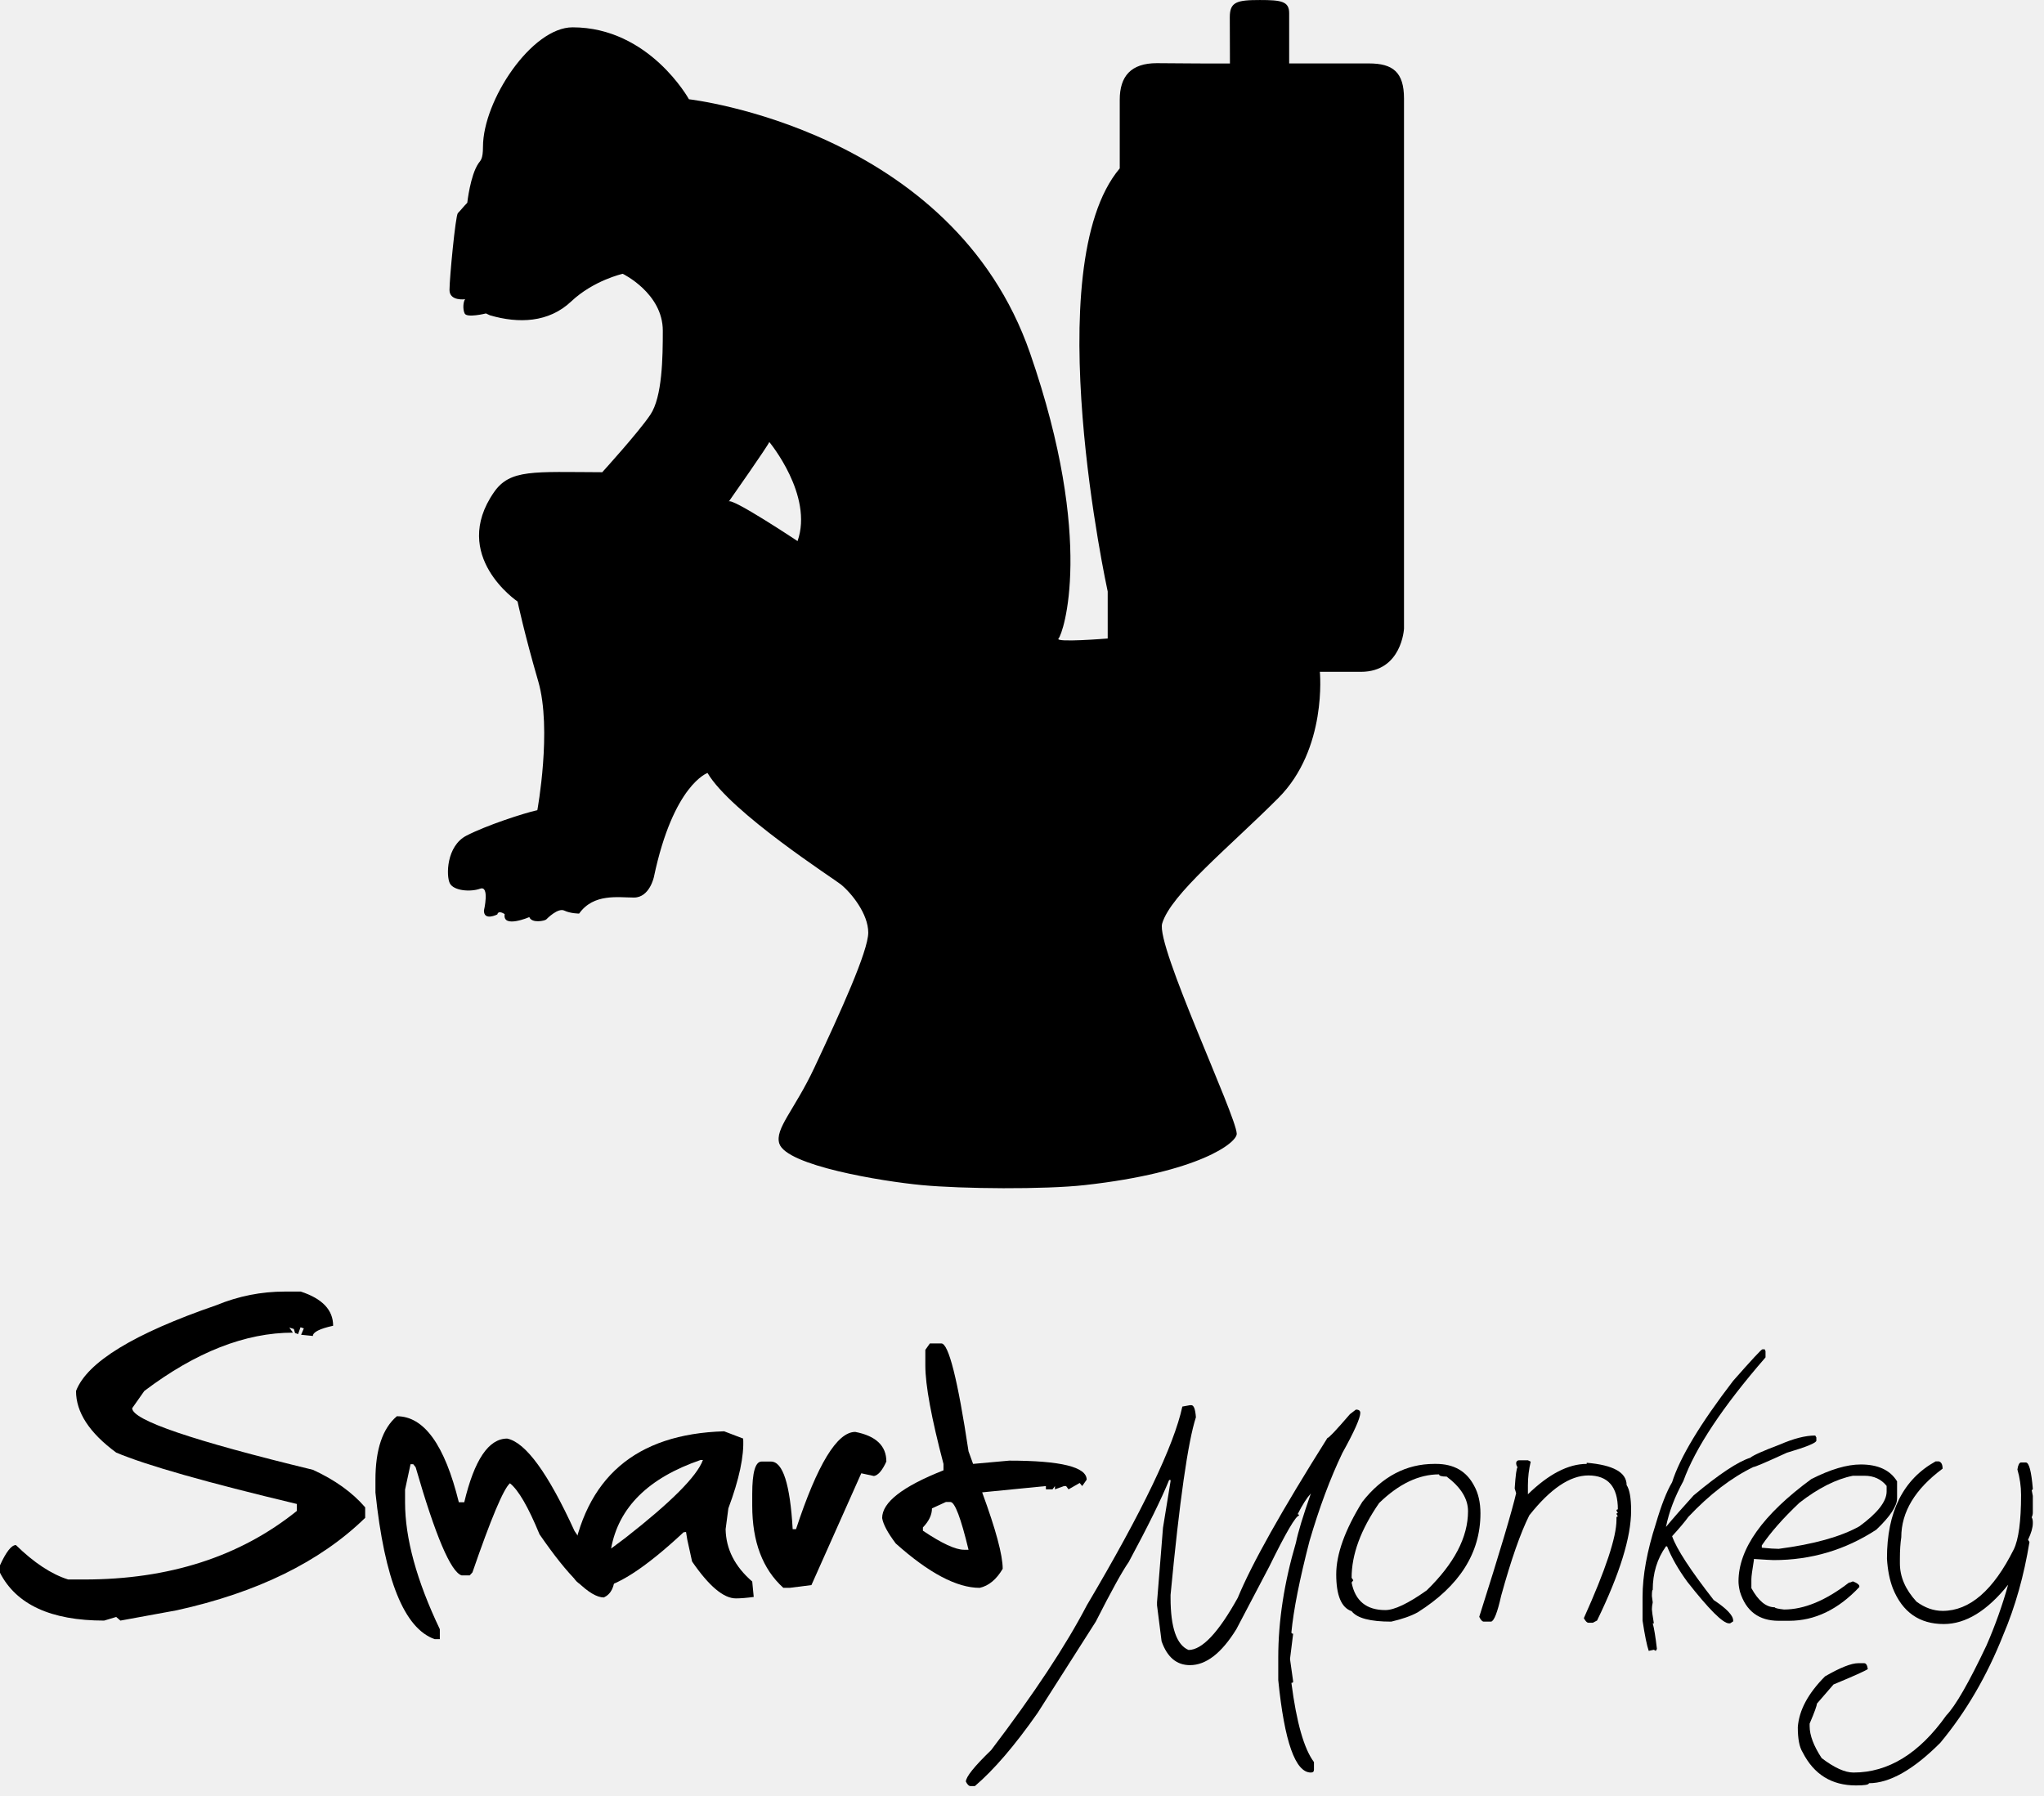
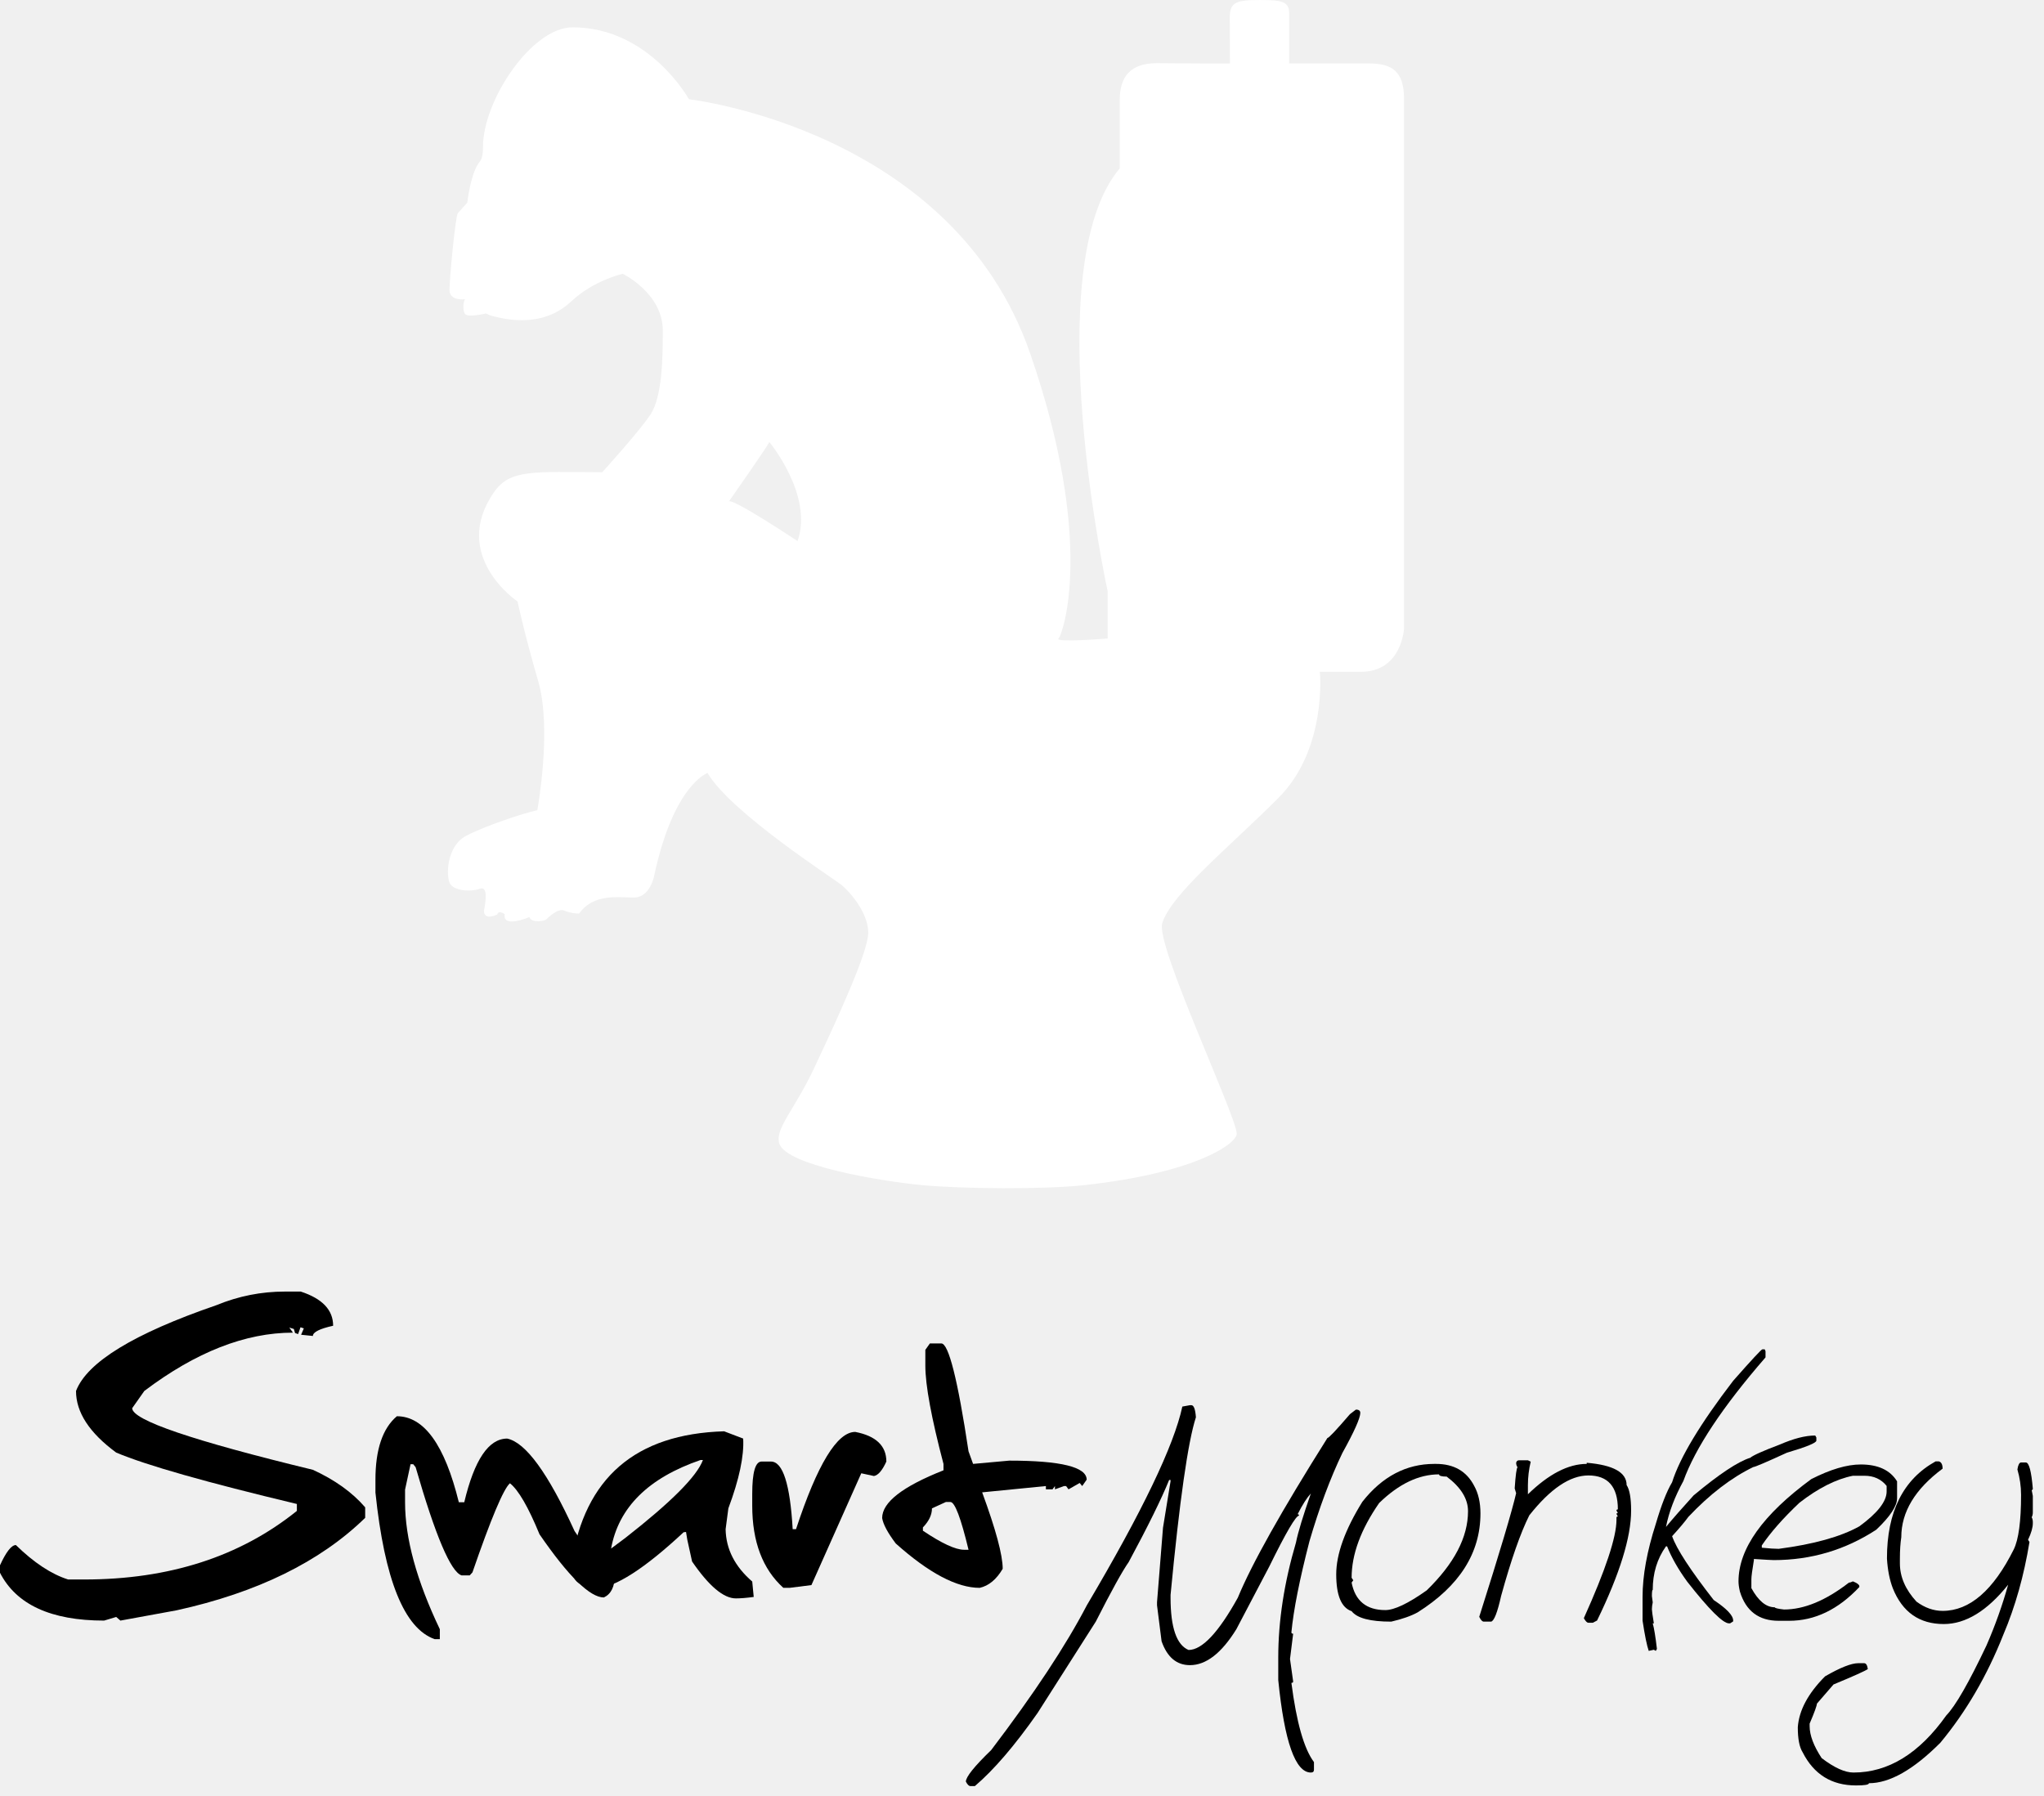
<svg xmlns="http://www.w3.org/2000/svg" version="1.1" id="smamologo" x="0px" y="0px" viewBox="10.836 13.902 100 87.879" style="enable-background:new 10.836 13.902 100 87.879;" xml:space="preserve">
  <g class="logo">
-     <path d="M77.812,17.006h-3.905v-2.461c0-0.582-0.394-0.642-1.436-0.642c-1.12,0-1.469,0.091-1.469,0.837l0.007,2.27 c-2.696,0-2.487-0.017-3.576-0.017c-1.268,0-1.815,0.642-1.815,1.788v3.36c-4.066,4.814-0.589,20.703-0.589,20.703v2.3 c0,0-2.621,0.215-2.405,0c0.213-0.214,1.802-4.737-1.393-13.961c-3.798-10.966-16.689-12.424-16.689-12.424s-1.936-3.52-5.694-3.52 c-1.995,0-4.383,3.569-4.383,5.851c0,0.613-0.123,0.661-0.221,0.805c-0.401,0.589-0.547,1.929-0.547,1.929 c-0.166,0.166-0.344,0.392-0.461,0.507c-0.116,0.116-0.409,3.197-0.409,3.759c0,0.562,0.766,0.454,0.766,0.454 c-0.084,0.086-0.134,0.464-0.025,0.695c0.106,0.233,1.043,0,1.043,0l0.195,0.091c1.399,0.409,2.872,0.363,3.972-0.675 c1.098-1.038,2.524-1.356,2.524-1.356s1.961,0.947,1.961,2.785c0,1.298-0.022,3.24-0.611,4.113 c-0.588,0.874-2.352,2.811-2.352,2.811c-3.367-0.012-4.51-0.154-5.294,0.975c-2.166,3.119,1.151,5.351,1.151,5.351 s0.328,1.557,1.012,3.906c0.682,2.35-0.044,6.303-0.044,6.303c-0.697,0.159-2.482,0.74-3.467,1.247 c-0.986,0.507-1.002,1.973-0.813,2.336c0.19,0.363,1.002,0.432,1.479,0.261c0.479-0.175,0.188,1.071,0.188,1.071 c0,0.524,0.654,0.188,0.654,0.188c0.057-0.232,0.361-0.014,0.361-0.014c-0.116,0.713,1.204,0.145,1.204,0.145 c0.13,0.321,0.762,0.181,0.827,0.116c0.065-0.065,0.58-0.579,0.884-0.436c0.305,0.147,0.727,0.147,0.727,0.147 c0.71-1,1.914-0.784,2.684-0.784c0.767,0,0.976-1.014,0.976-1.014c0.952-4.513,2.622-5.082,2.622-5.082 c1.124,1.926,6.205,5.194,6.525,5.455c0.526,0.429,1.338,1.445,1.338,2.356c0,0.908-1.37,3.912-2.634,6.604 c-0.98,2.089-1.947,2.99-1.717,3.72c0.347,1.079,5.015,1.846,6.971,2.031c1.985,0.188,6.003,0.219,7.971,0 c5.583-0.62,7.45-2.072,7.437-2.515c-0.031-0.897-3.963-9.21-3.648-10.286c0.425-1.432,3.275-3.727,5.68-6.136 c2.408-2.406,2.034-6.178,2.034-6.178s0,0,2.008,0c2.004,0,2.109-2.113,2.109-2.113s0-24.661,0-25.944 C79.523,17.434,78.982,17.006,77.812,17.006z M49.855,40.378c0,0-3.245-2.159-3.365-1.932c0,0,1.981-2.819,1.981-2.918 C48.472,35.526,50.644,38.138,49.855,40.378z" />
+     <path style="fill:#fff;" d="M77.812,17.006h-3.905v-2.461c0-0.582-0.394-0.642-1.436-0.642c-1.12,0-1.469,0.091-1.469,0.837l0.007,2.27 c-2.696,0-2.487-0.017-3.576-0.017c-1.268,0-1.815,0.642-1.815,1.788v3.36c-4.066,4.814-0.589,20.703-0.589,20.703v2.3 c0,0-2.621,0.215-2.405,0c0.213-0.214,1.802-4.737-1.393-13.961c-3.798-10.966-16.689-12.424-16.689-12.424s-1.936-3.52-5.694-3.52 c-1.995,0-4.383,3.569-4.383,5.851c0,0.613-0.123,0.661-0.221,0.805c-0.401,0.589-0.547,1.929-0.547,1.929 c-0.166,0.166-0.344,0.392-0.461,0.507c-0.116,0.116-0.409,3.197-0.409,3.759c0,0.562,0.766,0.454,0.766,0.454 c-0.084,0.086-0.134,0.464-0.025,0.695c0.106,0.233,1.043,0,1.043,0l0.195,0.091c1.399,0.409,2.872,0.363,3.972-0.675 c1.098-1.038,2.524-1.356,2.524-1.356s1.961,0.947,1.961,2.785c0,1.298-0.022,3.24-0.611,4.113 c-0.588,0.874-2.352,2.811-2.352,2.811c-3.367-0.012-4.51-0.154-5.294,0.975c-2.166,3.119,1.151,5.351,1.151,5.351 s0.328,1.557,1.012,3.906c0.682,2.35-0.044,6.303-0.044,6.303c-0.697,0.159-2.482,0.74-3.467,1.247 c-0.986,0.507-1.002,1.973-0.813,2.336c0.19,0.363,1.002,0.432,1.479,0.261c0.479-0.175,0.188,1.071,0.188,1.071 c0,0.524,0.654,0.188,0.654,0.188c0.057-0.232,0.361-0.014,0.361-0.014c-0.116,0.713,1.204,0.145,1.204,0.145 c0.13,0.321,0.762,0.181,0.827,0.116c0.065-0.065,0.58-0.579,0.884-0.436c0.305,0.147,0.727,0.147,0.727,0.147 c0.71-1,1.914-0.784,2.684-0.784c0.767,0,0.976-1.014,0.976-1.014c0.952-4.513,2.622-5.082,2.622-5.082 c1.124,1.926,6.205,5.194,6.525,5.455c0.526,0.429,1.338,1.445,1.338,2.356c0,0.908-1.37,3.912-2.634,6.604 c-0.98,2.089-1.947,2.99-1.717,3.72c0.347,1.079,5.015,1.846,6.971,2.031c1.985,0.188,6.003,0.219,7.971,0 c5.583-0.62,7.45-2.072,7.437-2.515c-0.031-0.897-3.963-9.21-3.648-10.286c0.425-1.432,3.275-3.727,5.68-6.136 c2.408-2.406,2.034-6.178,2.034-6.178s0,0,2.008,0c2.004,0,2.109-2.113,2.109-2.113s0-24.661,0-25.944 C79.523,17.434,78.982,17.006,77.812,17.006z M49.855,40.378c0,0-3.245-2.159-3.365-1.932c0,0,1.981-2.819,1.981-2.918 C48.472,35.526,50.644,38.138,49.855,40.378z" />
  </g>
  <g class="smart">
    <path d="M24.769,77.1h0.782c1.056,0.346,1.583,0.9,1.583,1.672c-0.661,0.146-0.99,0.314-0.99,0.5l-0.577-0.059l0.134-0.312 l-0.163-0.055l-0.118,0.335l-0.149-0.055l-0.058-0.195l-0.223-0.071l0.178,0.25c-2.326,0-4.751,0.948-7.272,2.854l-0.593,0.842 c0,0.583,2.948,1.586,8.841,3.015c1.074,0.493,1.927,1.103,2.558,1.836v0.514c-2.208,2.151-5.282,3.658-9.225,4.525l-2.749,0.503 l-0.207-0.178l-0.591,0.178c-2.603,0-4.302-0.784-5.1-2.35v-0.343c0.305-0.671,0.567-1.003,0.783-1.003 c0.887,0.866,1.74,1.428,2.557,1.685h0.784c4.158,0,7.628-1.12,10.406-3.356v-0.339c-4.416-1.056-7.361-1.891-8.839-2.515 c-1.312-0.966-1.966-1.97-1.966-3.014c0.541-1.412,2.833-2.81,6.873-4.2C22.511,77.318,23.625,77.1,24.769,77.1z" />
    <path d="M30.252,83.2c1.331,0,2.342,1.404,3.032,4.209h0.265c0.494-2.075,1.192-3.116,2.101-3.116 c0.905,0.188,2.003,1.695,3.295,4.524c0.314,0.504,0.971,1.175,1.966,2.024v0.147c0,0.552-0.177,0.911-0.531,1.079 c-0.68,0-1.729-1.028-3.149-3.09c-0.551-1.34-1.034-2.172-1.448-2.497c-0.315,0.277-0.927,1.729-1.833,4.36l-0.134,0.147h-0.398 c-0.531-0.175-1.281-1.942-2.247-5.292l-0.118-0.147h-0.132l-0.268,1.243v0.62c0,1.764,0.567,3.833,1.701,6.21v0.486h-0.252 c-1.488-0.521-2.454-2.911-2.898-7.173V86.32C29.202,84.83,29.554,83.793,30.252,83.2z" />
    <path d="M46.263,83.937l0.932,0.356c0.048,0.856-0.194,1.993-0.725,3.415l-0.134,1.021c0.019,0.977,0.454,1.825,1.302,2.559 l0.073,0.754c-0.356,0.048-0.646,0.071-0.873,0.071c-0.602,0-1.315-0.6-2.143-1.805l-0.236-1.076l-0.06-0.369l-0.119,0.014 c-1.9,1.774-3.336,2.695-4.302,2.764c-0.57-0.068-0.93-0.257-1.079-0.562l-0.103-0.695C39.438,86.214,41.926,84.066,46.263,83.937z M40.733,89.674l0.694-0.518c2.236-1.747,3.504-3.014,3.799-3.815h-0.117C42.556,86.218,41.099,87.663,40.733,89.674z" />
    <path d="M52.678,83.967c1.014,0.195,1.522,0.682,1.522,1.449c-0.196,0.432-0.398,0.672-0.606,0.709l-0.621-0.134l-2.439,5.471 l-1.063,0.134h-0.312c-1.014-0.918-1.521-2.258-1.521-4.021v-0.575c0-1.056,0.152-1.583,0.457-1.583h0.459 c0.581,0,0.936,1.104,1.063,3.309h0.163C50.825,85.553,51.791,83.967,52.678,83.967z" />
    <path d="M56.329,79.638h0.561c0.355,0,0.8,1.757,1.33,5.278l0.223,0.616l1.772-0.16c2.525,0,3.785,0.312,3.785,0.932l-0.219,0.312 l-0.123-0.151l-0.545,0.312l-0.12-0.161h-0.103l-0.442,0.161v-0.161l-0.119,0.161h-0.324v-0.161l-3.118,0.308 c0.669,1.822,1.005,3.069,1.005,3.741c-0.307,0.521-0.682,0.832-1.125,0.932c-1.122,0-2.492-0.727-4.108-2.172 c-0.395-0.524-0.615-0.938-0.665-1.243c0-0.771,1-1.545,3.001-2.336v-0.312c-0.591-2.247-0.888-3.85-0.888-4.815v-0.768 L56.329,79.638z M55.988,88.64v0.161c0.927,0.623,1.597,0.932,2.011,0.932h0.221c-0.375-1.556-0.669-2.337-0.887-2.337h-0.221 l-0.681,0.312C56.432,88.022,56.283,88.335,55.988,88.64z" />
  </g>
  <g class="monkey">
    <path d="M67.734,88.656l0.369-2.271v-0.068h-0.068c-0.377,0.928-1.034,2.264-1.979,4.018c-0.315,0.448-0.85,1.418-1.61,2.915 l-2.848,4.47c-1.118,1.597-2.141,2.788-3.067,3.576h-0.22c-0.073,0-0.147-0.072-0.221-0.219c0-0.229,0.413-0.744,1.238-1.542 c2.1-2.761,3.658-5.121,4.679-7.083c2.703-4.566,4.262-7.811,4.673-9.725l0.373-0.068h0.068c0.12,0,0.195,0.194,0.223,0.592 c-0.387,1.192-0.802,4.09-1.24,8.693v0.138c0,1.455,0.295,2.309,0.881,2.555c0.661,0,1.462-0.85,2.408-2.555 c0.685-1.661,2.15-4.269,4.384-7.816c0.068,0,0.432-0.388,1.104-1.168l0.287-0.22h0.068c0.104,0.018,0.151,0.068,0.151,0.154 c0,0.253-0.291,0.911-0.877,1.966c-0.597,1.247-1.134,2.686-1.61,4.316c-0.486,1.88-0.78,3.367-0.884,4.459 c0,0.045,0.027,0.069,0.086,0.069l-0.154,1.236l0.154,1.1c0,0.048-0.027,0.068-0.086,0.068c0.25,1.936,0.617,3.227,1.104,3.877 v0.374c0,0.092-0.052,0.137-0.151,0.137c-0.76,0-1.294-1.507-1.596-4.524v-1.1c0-1.792,0.288-3.662,0.866-5.628 c0.1-0.504,0.347-1.306,0.729-2.404c-0.191,0.208-0.411,0.548-0.647,1.017c0.045,0,0.069,0.024,0.069,0.068 c-0.154,0-0.641,0.829-1.456,2.49l-1.61,3.066c-0.726,1.175-1.482,1.76-2.271,1.76c-0.651,0-1.113-0.387-1.388-1.168l-0.223-1.76 v-0.151L67.734,88.656z" />
    <path d="M81.007,85.532h0.082c0.874,0,1.497,0.356,1.87,1.076c0.202,0.363,0.306,0.815,0.306,1.346c0,1.936-1.024,3.549-3.069,4.84 c-0.322,0.179-0.754,0.329-1.295,0.456c-1.027,0-1.672-0.168-1.938-0.511c-0.504-0.171-0.754-0.774-0.754-1.802 c0-0.989,0.425-2.172,1.277-3.549C78.455,86.152,79.634,85.532,81.007,85.532z M76.962,91.103l0.082,0.123l-0.082,0.113 c0.175,0.897,0.726,1.346,1.65,1.346c0.438,0,1.117-0.322,2.021-0.963c1.35-1.312,2.024-2.603,2.024-3.877 c0-0.606-0.35-1.168-1.045-1.692c-0.247,0-0.373-0.037-0.373-0.109c-0.99,0-1.967,0.466-2.929,1.401 C77.414,88.738,76.962,89.958,76.962,91.103z" />
    <path d="M85.162,85.354h0.425l0.137,0.068c-0.089,0.377-0.137,0.757-0.137,1.145v0.452c1.017-0.99,1.977-1.487,2.877-1.487v-0.055 c1.302,0.109,1.952,0.473,1.952,1.09c0.145,0.219,0.22,0.637,0.22,1.246c0,1.306-0.555,3.097-1.665,5.382l-0.205,0.109h-0.22 c-0.068,0-0.137-0.072-0.223-0.223c1.065-2.363,1.597-3.967,1.597-4.812V88.16c0-0.038,0.023-0.055,0.068-0.055l-0.068-0.124 c0-0.027,0.023-0.041,0.068-0.041l-0.068-0.127c0-0.034,0.023-0.055,0.068-0.055c0-1.109-0.483-1.661-1.442-1.661 c-0.9,0-1.863,0.651-2.891,1.952c-0.432,0.86-0.891,2.176-1.377,3.937c-0.182,0.814-0.346,1.236-0.493,1.264h-0.356 c-0.075,0-0.147-0.079-0.223-0.236c1.011-3.179,1.61-5.2,1.805-6.049l-0.071-0.233c0.044-0.664,0.093-1.007,0.141-1.034 c-0.048-0.062-0.069-0.138-0.069-0.22C85.028,85.396,85.08,85.354,85.162,85.354z" />
    <path d="M97.171,79.922l0.041,0.096v0.302c-2.103,2.422-3.438,4.439-4.021,6.053c-0.417,0.764-0.705,1.511-0.849,2.243 c0.328-0.397,0.777-0.911,1.35-1.541c1.253-1.045,2.178-1.658,2.774-1.843c0.137-0.12,0.623-0.336,1.445-0.647 c0.671-0.291,1.247-0.442,1.733-0.442l0.055,0.097v0.153c0,0.11-0.479,0.306-1.445,0.593c-1.015,0.466-1.562,0.699-1.638,0.699 c-1.079,0.523-2.138,1.336-3.176,2.436c-0.181,0.25-0.448,0.564-0.798,0.948c0.213,0.616,0.891,1.658,2.035,3.124 c0.634,0.421,0.952,0.754,0.952,1.004v0.041l-0.151,0.096h-0.055c-0.294,0-0.973-0.678-2.038-2.034 c-0.441-0.606-0.771-1.183-0.989-1.733h-0.055c-0.432,0.606-0.647,1.315-0.647,2.13c-0.027,0-0.041,0.1-0.041,0.306l0.041,0.301 c-0.027,0.131-0.041,0.243-0.041,0.343c0,0.065,0.03,0.295,0.096,0.688h-0.055c0.064,0.223,0.133,0.637,0.205,1.25l-0.055,0.096 l-0.096-0.055l-0.25,0.055c-0.089-0.253-0.192-0.75-0.302-1.482v-1.154c0-1.056,0.22-2.247,0.647-3.576 c0.268-0.911,0.531-1.59,0.798-2.038c0.377-1.202,1.37-2.854,2.987-4.964c0.904-1.027,1.384-1.541,1.428-1.541H97.171 L97.171,79.922z" />
    <path d="M101.871,85.56c0.846,0,1.438,0.274,1.777,0.826v0.825c0,0.384-0.339,0.897-1.018,1.541 c-1.514,0.99-3.188,1.487-5.021,1.487c-0.103,0-0.425-0.021-0.966-0.055v0.055c-0.082,0.493-0.123,0.805-0.123,0.932v0.441 c0.343,0.624,0.719,0.936,1.144,0.936c0,0.037,0.151,0.075,0.452,0.109c0.983,0,2.042-0.438,3.179-1.318 c0.048,0,0.109-0.018,0.192-0.059c0.191,0.075,0.298,0.15,0.314,0.223v0.055c-1.034,1.1-2.178,1.651-3.438,1.651h-0.507 c-0.973,0-1.604-0.477-1.897-1.429c-0.049-0.205-0.069-0.37-0.069-0.5c0-1.593,1.186-3.261,3.562-5.005 C100.388,85.8,101.192,85.56,101.871,85.56z M97.03,89.52v0.113c0.367,0.037,0.641,0.055,0.826,0.055 c1.705-0.223,3.021-0.586,3.945-1.1c0.891-0.65,1.336-1.22,1.336-1.706v-0.273c-0.267-0.333-0.63-0.497-1.086-0.497h-0.564 c-0.822,0.164-1.696,0.606-2.614,1.319C98.075,88.184,97.462,88.883,97.03,89.52z" />
    <path d="M105.532,85.409h0.164c0.12,0.038,0.179,0.157,0.179,0.356c-1.347,1-2.021,2.12-2.021,3.356 c-0.044,0.284-0.068,0.634-0.068,1.049v0.232c0,0.657,0.271,1.281,0.812,1.87c0.41,0.302,0.835,0.452,1.28,0.452 c1.319,0,2.48-1.004,3.48-3.011c0.236-0.486,0.356-1.373,0.356-2.668c0-0.422-0.062-0.836-0.179-1.24 c0.034-0.227,0.097-0.343,0.179-0.343h0.232c0.158,0,0.271,0.425,0.343,1.281c0,0.045-0.018,0.068-0.055,0.068l0.055,0.288v0.812 c0,0.082-0.018,0.161-0.055,0.233c0.037,0.064,0.055,0.144,0.055,0.236v0.055c0,0.209-0.075,0.479-0.233,0.809l0.069,0.109 c-0.268,1.644-0.692,3.158-1.281,4.542c-0.795,2.007-1.822,3.768-3.079,5.281c-1.319,1.322-2.483,1.98-3.494,1.98 c0,0.075-0.209,0.109-0.634,0.109c-1.192,0-2.062-0.541-2.61-1.624c-0.157-0.246-0.236-0.654-0.236-1.223 c0.059-0.825,0.5-1.654,1.333-2.49c0.746-0.432,1.288-0.644,1.623-0.644h0.291c0.093,0,0.151,0.096,0.179,0.287 c-0.127,0.09-0.688,0.343-1.679,0.754l-0.812,0.938c0,0.089-0.116,0.418-0.356,0.977v0.123c0,0.449,0.198,0.97,0.589,1.565 c0.617,0.47,1.134,0.706,1.556,0.706c1.705,0,3.22-0.933,4.542-2.796c0.445-0.459,1.103-1.6,1.966-3.425 c0.432-0.99,0.781-1.979,1.059-2.97c-1.027,1.284-2.079,1.925-3.148,1.925c-1.195,0-2.024-0.582-2.493-1.747 c-0.154-0.4-0.254-0.887-0.288-1.455C103.151,87.876,103.946,86.29,105.532,85.409z" />
  </g>
</svg>
